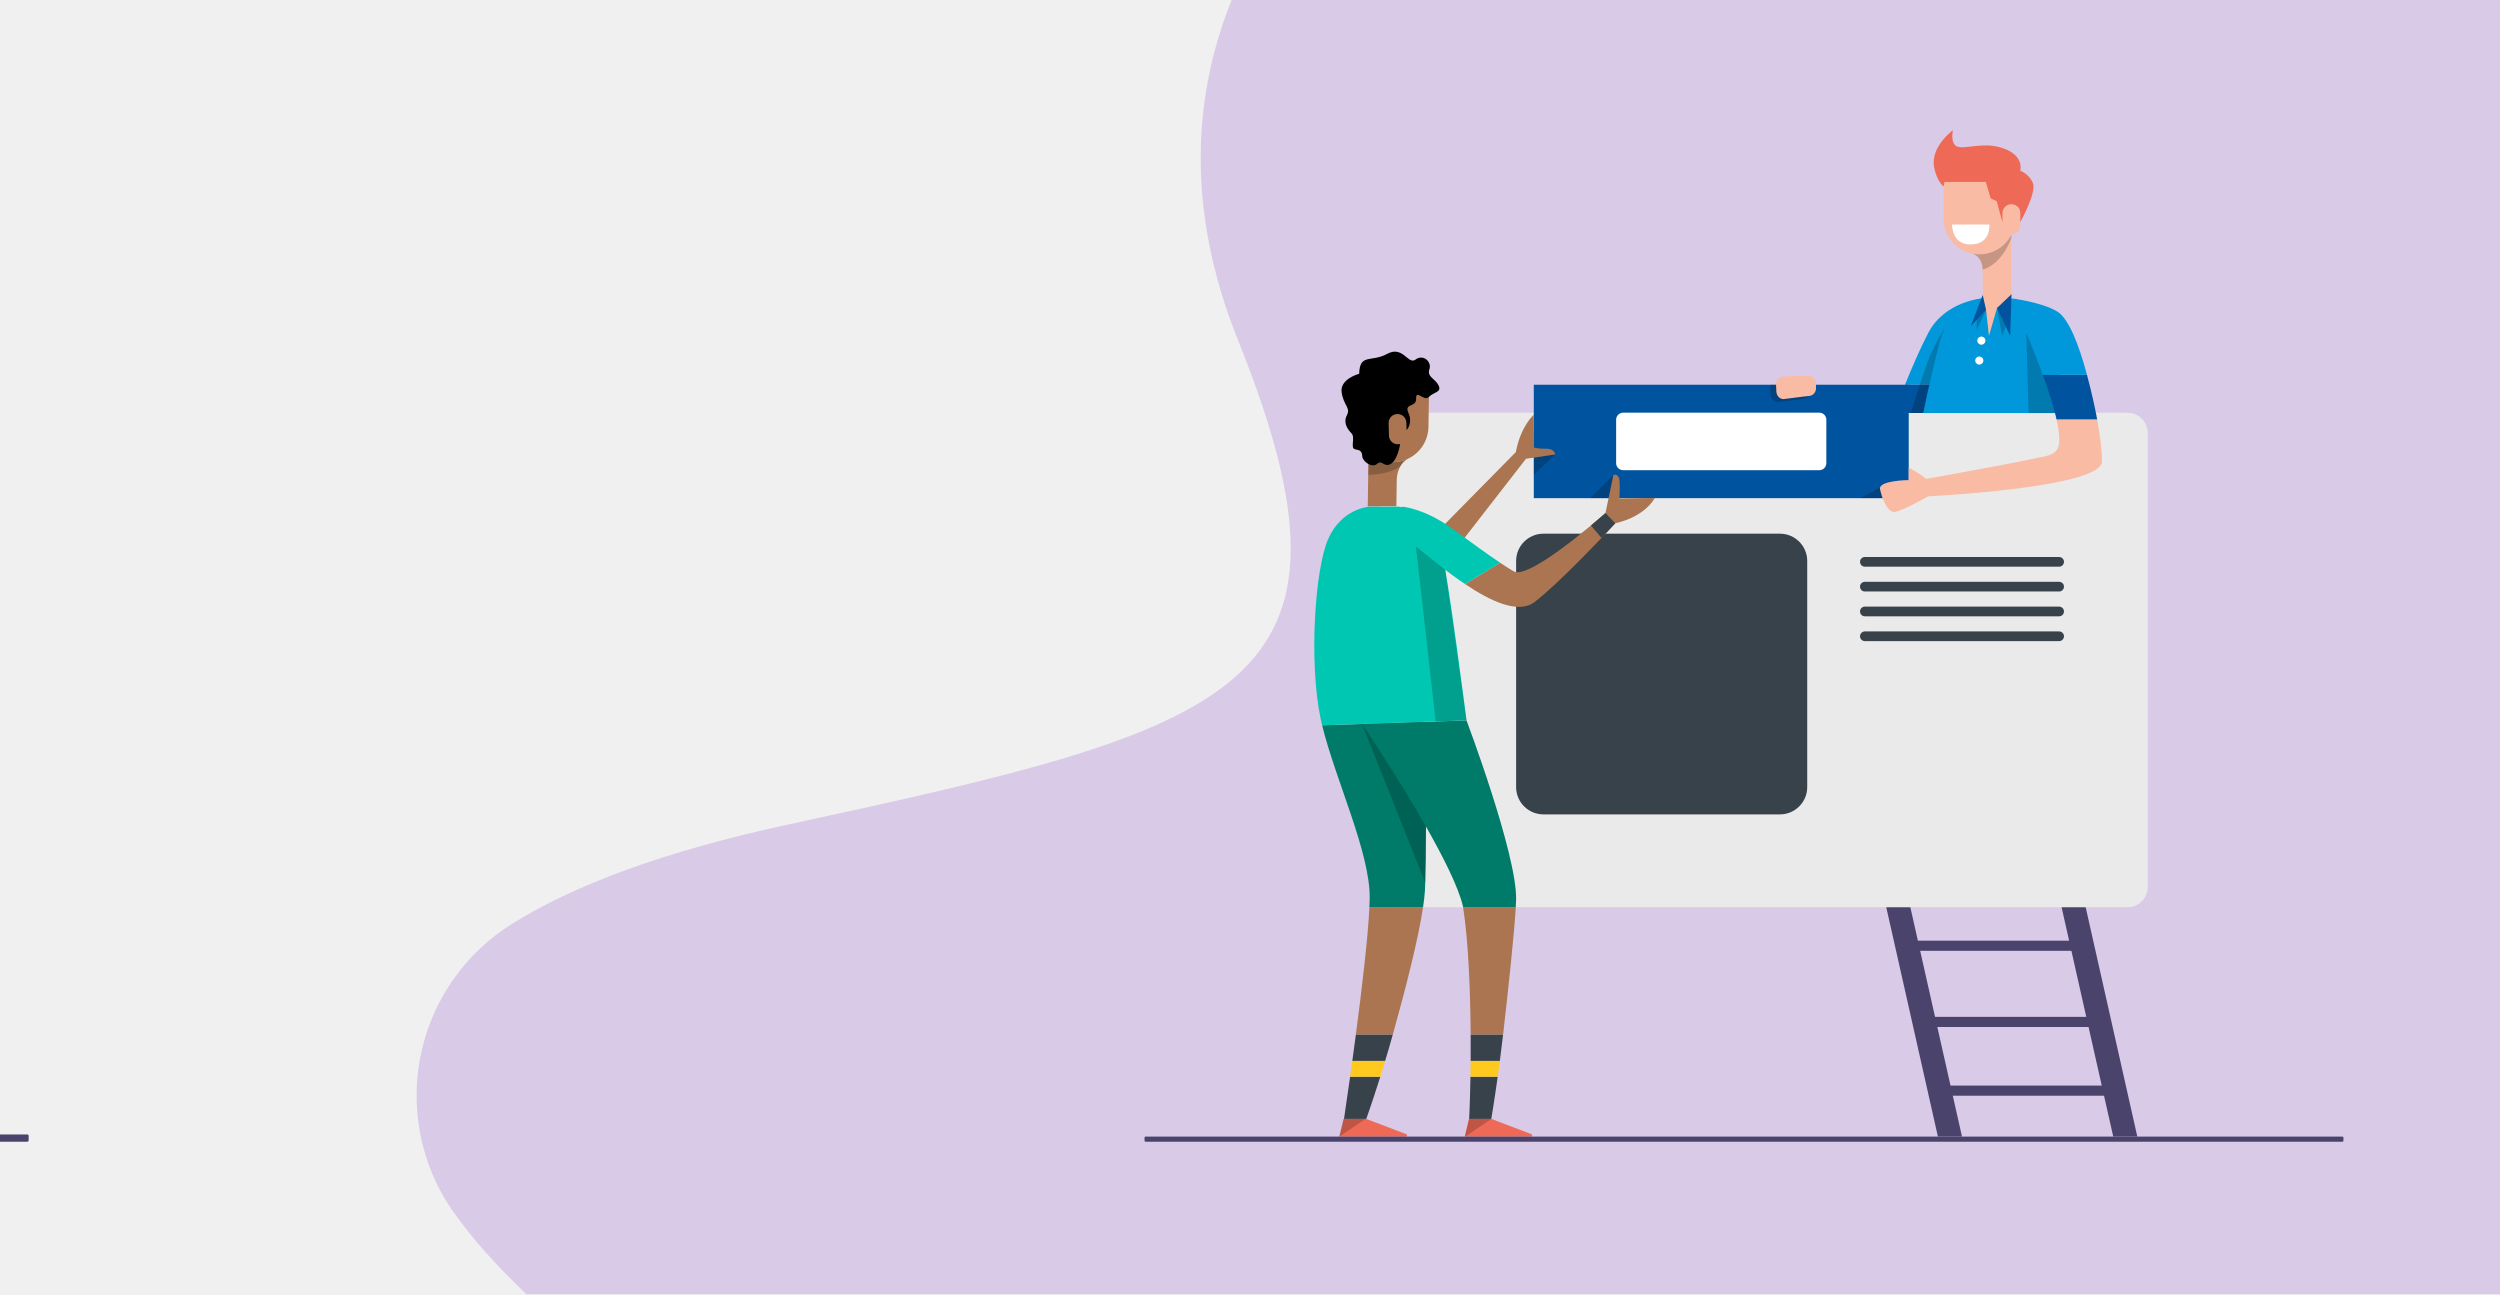
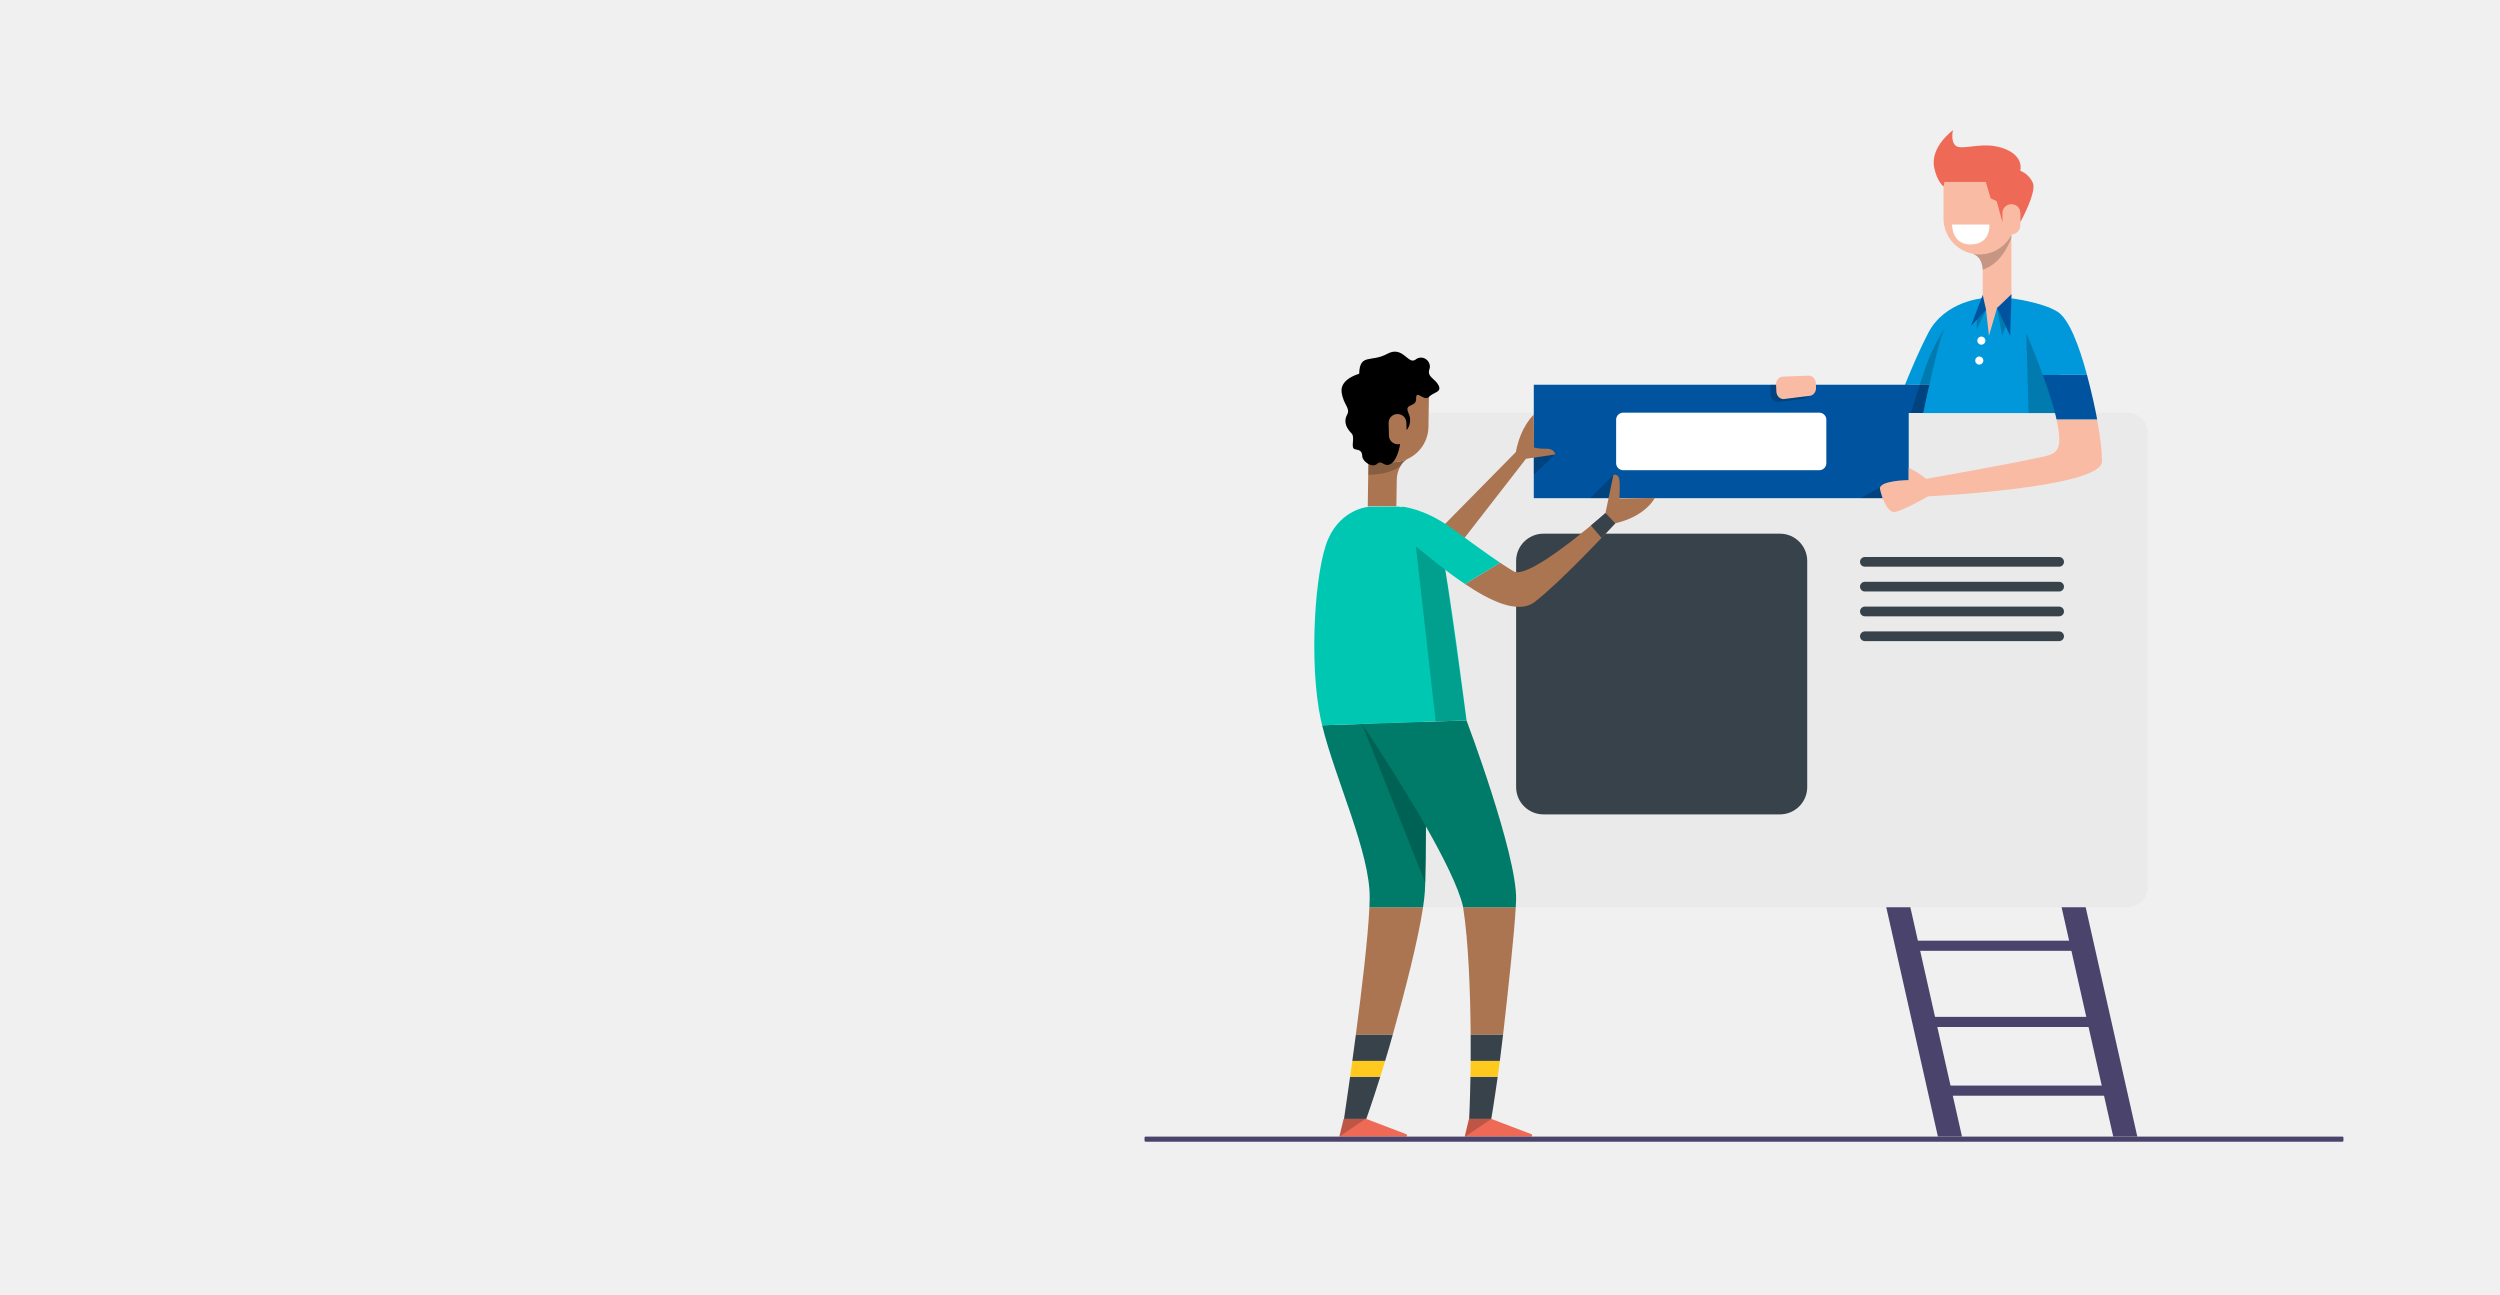
- <svg xmlns="http://www.w3.org/2000/svg" viewBox="0 0 1920 994">
+ <svg xmlns="http://www.w3.org/2000/svg" id="Download" viewBox="0 0 1920 994">
  <defs>
    <style>
      .cls-1, .cls-2 {
        fill: none;
      }

      .cls-2 {
        stroke: #37424a;
        stroke-linecap: round;
        stroke-linejoin: round;
        stroke-width: 7.44px;
      }

      .cls-3 {
        clip-path: url(#clippath);
      }

      .cls-4 {
        fill: #f9bba4;
      }

      .cls-5 {
        fill: #00549f;
      }

      .cls-6 {
        fill: #00c7b2;
      }

      .cls-7 {
        fill: #0098db;
      }

      .cls-8 {
        fill: #007b69;
      }

      .cls-9 {
        fill: #eaeaea;
      }

      .cls-10 {
        fill: #ef6a56;
      }

      .cls-11 {
        fill: #fff;
      }

      .cls-12 {
        fill: #ffc91d;
      }

      .cls-13 {
        fill: #aa7550;
      }

      .cls-14 {
        fill: #37424a;
      }

      .cls-15 {
        fill: #4a436c;
      }

      .cls-16 {
        clip-path: url(#clippath-1);
      }

      .cls-17 {
        clip-path: url(#clippath-4);
      }

      .cls-18 {
        clip-path: url(#clippath-3);
      }

      .cls-19 {
        clip-path: url(#clippath-2);
      }

      .cls-20 {
        clip-path: url(#clippath-7);
      }

      .cls-21 {
        clip-path: url(#clippath-8);
      }

      .cls-22 {
        clip-path: url(#clippath-6);
      }

      .cls-23 {
        clip-path: url(#clippath-5);
      }

      .cls-24 {
        clip-path: url(#clippath-9);
      }

      .cls-25 {
        clip-path: url(#clippath-13);
      }

      .cls-26 {
        clip-path: url(#clippath-12);
      }

      .cls-27 {
        clip-path: url(#clippath-10);
      }

      .cls-28 {
        clip-path: url(#clippath-11);
      }

      .cls-29 {
-         fill: #7f30c4;
-         fill-rule: evenodd;
-         opacity: .2;
-       }
- 
-       .cls-30 {
        opacity: .2;
      }
    </style>
    <clipPath id="clippath">
      <rect class="cls-1" x="1467.46" y="251.57" width="32.97" height="65.64" />
    </clipPath>
    <clipPath id="clippath-1">
      <rect class="cls-1" x="1428.76" y="374.36" width="17.11" height="8.23" />
    </clipPath>
    <clipPath id="clippath-2">
      <rect class="cls-1" x="1556.18" y="255.9" width="33.39" height="61.31" />
    </clipPath>
    <clipPath id="clippath-3">
      <rect class="cls-1" x="1359.55" y="295.48" width="29.47" height="13.3" />
    </clipPath>
    <clipPath id="clippath-4">
      <rect class="cls-1" x="1177.94" y="348.98" width="16.49" height="15.62" />
    </clipPath>
    <clipPath id="clippath-5">
      <rect class="cls-1" x="1221.13" y="364.72" width="18" height="17.87" />
    </clipPath>
    <clipPath id="clippath-6">
      <rect class="cls-1" x="1533.74" y="236.53" width="6.58" height="21.32" />
    </clipPath>
    <clipPath id="clippath-7">
      <rect class="cls-1" x="1518.07" y="238" width="7.2" height="15.25" />
    </clipPath>
    <clipPath id="clippath-8">
      <rect class="cls-1" x="1514.82" y="180.3" width="29.91" height="26.84" />
    </clipPath>
    <clipPath id="clippath-9">
      <rect class="cls-1" x="1046.01" y="555.99" width="49.15" height="121.94" />
    </clipPath>
    <clipPath id="clippath-10">
      <rect class="cls-1" x="1050.8" y="347.85" width="30.11" height="16.76" />
    </clipPath>
    <clipPath id="clippath-11">
      <rect class="cls-1" x="1087.41" y="419.76" width="38.87" height="134.31" />
    </clipPath>
    <clipPath id="clippath-12">
      <rect class="cls-1" x="1125.13" y="859.34" width="20.17" height="13.62" />
    </clipPath>
    <clipPath id="clippath-13">
      <rect class="cls-1" x="1028.49" y="859.34" width="20.17" height="13.62" />
    </clipPath>
  </defs>
-   <g id="Navigate">
-     <g id="Group_1477" data-name="Group 1477">
-       <g id="Group_1474" data-name="Group 1474">
-         <path id="Path_1698" data-name="Path 1698" class="cls-15" d="M-1273.56,871.29H21.02c.54,0,.98,.44,.98,.98h0v3.58c0,.54-.44,.98-.98,.98H-1273.56c-.54,0-.98-.44-.98-.98t0,0v-3.58c0-.54,.44-.98,.98-.98h0" />
-       </g>
-     </g>
-   </g>
-   <g id="Download">
-     <g id="Group_797" data-name="Group 797">
-       <path id="Path_1126" data-name="Path 1126" class="cls-29" d="M950.88,261.5c108.08,268.24,1.4,296.72-346.01,371.83-94.3,20.39-164.46,46.4-212.57,76.81-45.03,28.48-72.33,78.04-72.32,131.33h0c-.04,32.17,9.94,63.55,28.56,89.78,14.6,20.51,33.29,41.48,55.85,62.76H1920V0H945.92c-27.59,68.29-37.4,156.4,4.96,261.5" />
-     </g>
-     <g id="Group_1605" data-name="Group 1605">
-       <rect id="Rectangle_941" data-name="Rectangle 941" class="cls-15" x="1460.94" y="722.44" width="133.35" height="7.79" />
-       <path id="Path_1774" data-name="Path 1774" class="cls-15" d="M1506.81,872.89h-18.5l-77.9-345.94h18.5l77.9,345.94Z" />
-       <path id="Path_1775" data-name="Path 1775" class="cls-15" d="M1641.46,872.89h-18.5l-77.9-345.94h18.5l77.9,345.94Z" />
-       <rect id="Rectangle_942" data-name="Rectangle 942" class="cls-15" x="1478.19" y="780.95" width="133.35" height="7.79" />
-       <rect id="Rectangle_943" data-name="Rectangle 943" class="cls-15" x="1490.71" y="833.72" width="133.35" height="7.79" />
-       <g id="Group_1603" data-name="Group 1603">
-         <path id="Path_1776" data-name="Path 1776" class="cls-9" d="M1074.8,316.94h559.03c8.65,0,15.66,7.01,15.66,15.66h0v348.54c0,8.65-7.01,15.66-15.66,15.66h-559.03c-8.65,0-15.66-7.01-15.66-15.66h0V332.6c0-8.65,7.01-15.66,15.66-15.66" />
-         <path id="Path_1777" data-name="Path 1777" class="cls-14" d="M1366.97,625.45h-181.61c-11.59,0-20.98-9.39-20.98-20.98h0v-173.62c0-11.59,9.39-20.98,20.98-20.98h181.61c11.59,0,20.98,9.39,20.98,20.98v173.62c0,11.59-9.39,20.98-20.98,20.98" />
-         <path id="Path_1778" data-name="Path 1778" class="cls-7" d="M1522.74,229.11l-7.95,50.5-14.35,15.87h-37.42c5.3-13.07,11.91-28.42,17.94-39.91,12.87-24.48,41.78-26.46,41.78-26.46" />
-         <path id="Path_1779" data-name="Path 1779" class="cls-5" d="M1500.44,295.48l-23.4,21.72h-23.7s3.67-6.97,9.69-21.72h37.41Z" />
-         <g id="Group_1563" data-name="Group 1563" class="cls-30">
-           <g id="Group_1562" data-name="Group 1562">
-             <g class="cls-3">
-               <g id="Group_1561" data-name="Group 1561">
-                 <path id="Path_1780" data-name="Path 1780" d="M1493.83,251.57c-5.83,9.06-10.67,18.72-14.43,28.81-3.65,10.37-11.93,36.82-11.93,36.82h10.48l22.49-56.58-6.61-9.06Z" />
-               </g>
-             </g>
-           </g>
-         </g>
-         <rect id="Rectangle_945" data-name="Rectangle 945" class="cls-5" x="1177.95" y="295.48" width="287.95" height="87.11" />
-         <path id="Path_1781" data-name="Path 1781" class="cls-11" d="M1402.63,322.33v33.39c0,2.98-2.42,5.4-5.4,5.4h-150.64c-2.98,0-5.4-2.42-5.4-5.4v-33.39c0-2.98,2.42-5.4,5.4-5.4h150.64c2.98,0,5.4,2.42,5.4,5.4h0" />
-         <g id="Group_1566" data-name="Group 1566" class="cls-30">
-           <g id="Group_1565" data-name="Group 1565">
-             <g class="cls-16">
-               <g id="Group_1564" data-name="Group 1564">
-                 <path id="Path_1782" data-name="Path 1782" d="M1443.93,374.36l-15.16,8.23h17.11l-1.95-8.23Z" />
-               </g>
-             </g>
-           </g>
-         </g>
-         <path id="Path_1783" data-name="Path 1783" class="cls-7" d="M1544.74,229.11h-21.99s-24.94,2.43-33.1,33.72-12.58,54.38-12.58,54.38h106.16l9.8-12.06-48.29-76.04Z" />
-         <g id="Group_1569" data-name="Group 1569" class="cls-30">
-           <g id="Group_1568" data-name="Group 1568">
-             <g class="cls-19">
-               <g id="Group_1567" data-name="Group 1567">
-                 <path id="Path_1784" data-name="Path 1784" d="M1556.18,255.9l1.79,61.31h31.6l-33.39-61.31Z" />
-               </g>
-             </g>
-           </g>
-         </g>
-         <path id="Path_1785" data-name="Path 1785" class="cls-4" d="M1394.72,297.7c.11,3.18-1.94,5.92-4.72,6.28l-.98,.11-18.81,2.38c-3.12,.38-5.88-2.31-6.01-5.88l-.2-5.05c-.06-1.43,.35-2.84,1.15-4.03,.9-1.35,2.39-2.19,4.01-2.27l19.83-.73c2.96-.11,5.47,2.54,5.61,5.9l.12,3.29Z" />
-         <g id="Group_1572" data-name="Group 1572" class="cls-30">
-           <g id="Group_1571" data-name="Group 1571">
-             <g class="cls-18">
-               <g id="Group_1570" data-name="Group 1570">
-                 <path id="Path_1786" data-name="Path 1786" d="M1389.02,304.09c-.8,1.18-2.06,1.97-3.47,2.16l-19.78,2.49c-3.12,.38-5.88-2.32-6.01-5.88l-.2-5.03c-.03-.8,.09-1.6,.33-2.36h4.12v.07l.2,5.05c.14,3.56,2.89,6.25,6.01,5.88l18.8-2.38Z" />
-               </g>
-             </g>
-           </g>
-         </g>
-         <path id="Path_1787" data-name="Path 1787" class="cls-4" d="M1614.33,354.37c-.14,20.36-133.52,26.82-133.52,26.82,0,0-20.56,11.73-25.95,12.02-5.36,.27-9.59-10.73-10.99-17.52-1.42-6.79,22.03-6.99,22.03-6.99v-9.55s9.97,5.25,13.31,8.66c4.87-.87,63.25-11.31,80.83-15.2,17.8-3.94,25.71-1.83,19.36-30.53h31.2c2.49,13.46,3.76,24.86,3.72,32.29" />
-         <path id="Path_1788" data-name="Path 1788" class="cls-4" d="M1544.73,180.26v48.85h-21.99v-20.52c0-.49-.02-.98-.04-1.45-.56-10.73-7.43-12.08-7.88-12.33,1.76,.34,3.55,.51,5.34,.51,10.36,.01,19.85-5.79,24.55-15.02,0-.02,.02-.02,.02-.04" />
-         <path id="Path_1789" data-name="Path 1789" class="cls-4" d="M1547.71,145.85v21.95c0,15.2-12.32,27.53-27.53,27.53,0,0-.02,0-.02,0-1.79,0-3.58-.17-5.34-.51-12.89-2.56-22.18-13.87-22.19-27.02v-21.95c-.16-15.21,12.04-27.67,27.25-27.83s27.67,12.04,27.83,27.25c0,.19,0,.38,0,.58h0Z" />
-         <path id="Path_1790" data-name="Path 1790" class="cls-4" d="M1544.71,156.82h.07c3.76,0,6.81,3.05,6.81,6.81v9.62c0,3.76-3.05,6.81-6.81,6.81h-.07c-3.76,0-6.81-3.05-6.81-6.81v-9.61c0-3.76,3.05-6.81,6.81-6.81" />
-         <path id="Path_1791" data-name="Path 1791" class="cls-10" d="M1551.58,170.62v-6.99c0-3.76-3.05-6.81-6.81-6.81h-.07c-3.76,0-6.81,3.05-6.81,6.81v6.99l-4.43-16.09-4.65-2.23-3.69-12.6h-31.8l-.57,3.55s-4.9-3.21-7.25-14.31c-3.42-16.14,14.38-28.94,14.38-28.94,0,0-2.03,8.35,2.05,11.88,4.07,3.52,17.25-1.87,30.05,.36s21.57,9.1,19.61,18.92c4.38,1.72,7.87,5.13,9.7,9.46,2.96,7.24-9.7,30-9.7,30" />
-         <path id="Path_1792" data-name="Path 1792" class="cls-4" d="M1522.74,229.1l2.52,8.9,2.26,19.84,6.22-21.32,11-7.42-13.46-7.01-8.54,7.01Z" />
-         <path id="Path_1793" data-name="Path 1793" class="cls-5" d="M1544.84,225.93l-1.04,31.91-10.06-21.32,11.1-10.6Z" />
-         <path id="Path_1794" data-name="Path 1794" class="cls-5" d="M1522.74,226.48l-9.13,24,11.65-12.47-2.52-11.53Z" />
-         <path id="Path_1795" data-name="Path 1795" class="cls-11" d="M1499.16,172.43h28.7s1.46,16.02-15.59,15.27c-13.39-.59-13.11-15.27-13.11-15.27" />
-         <path id="Path_1796" data-name="Path 1796" class="cls-5" d="M1607.65,307.63c-1.47-6.52-3.09-13.22-4.85-19.74h-33.94c2.47,6.81,4.78,13.51,6.68,19.74,1.29,4.16,2.38,8.08,3.23,11.66,.22,.94,.42,1.85,.62,2.72l.02,.07h31.2v-.05c-.85-4.59-1.85-9.42-2.96-14.4" />
-         <g id="Group_1575" data-name="Group 1575" class="cls-30">
-           <g id="Group_1574" data-name="Group 1574">
-             <g class="cls-17">
-               <g id="Group_1573" data-name="Group 1573">
-                 <path id="Path_1797" data-name="Path 1797" d="M1194.44,348.98l-16.5,15.62v-13.15l16.5-2.47Z" />
-               </g>
-             </g>
-           </g>
-         </g>
-         <g id="Group_1578" data-name="Group 1578" class="cls-30">
-           <g id="Group_1577" data-name="Group 1577">
-             <g class="cls-23">
-               <g id="Group_1576" data-name="Group 1576">
-                 <path id="Path_1798" data-name="Path 1798" d="M1239.13,364.72l-18,17.87h14.26l3.74-17.87Z" />
-               </g>
-             </g>
-           </g>
-         </g>
-         <path id="Path_1799" data-name="Path 1799" class="cls-7" d="M1602.8,287.89h-33.94c-10.48-28.69-24.12-58.78-24.12-58.78,0,0,23.48,2.94,35.28,10.19,8.97,5.52,16.72,26.08,22.79,48.59" />
-         <g id="Group_1581" data-name="Group 1581" class="cls-30">
-           <g id="Group_1580" data-name="Group 1580">
-             <g class="cls-22">
-               <g id="Group_1579" data-name="Group 1579">
-                 <path id="Path_1800" data-name="Path 1800" d="M1533.74,236.53l3.94,21.32,2.64-7.37-6.58-13.94Z" />
-               </g>
-             </g>
-           </g>
-         </g>
-         <g id="Group_1584" data-name="Group 1584" class="cls-30">
-           <g id="Group_1583" data-name="Group 1583">
-             <g class="cls-20">
-               <g id="Group_1582" data-name="Group 1582">
-                 <path id="Path_1801" data-name="Path 1801" d="M1525.26,238l-7.2,15.25,.07-7.63,7.13-7.62Z" />
-               </g>
-             </g>
-           </g>
-         </g>
-         <g id="Group_1587" data-name="Group 1587" class="cls-30">
-           <g id="Group_1586" data-name="Group 1586">
-             <g class="cls-21">
-               <g id="Group_1585" data-name="Group 1585">
-                 <path id="Path_1802" data-name="Path 1802" d="M1544.73,182.46s-5.9,19.54-22.03,24.68c-.56-10.73-7.43-12.09-7.88-12.33,1.76,.34,3.55,.51,5.34,.51,10.36,.01,19.85-5.79,24.55-15.02l.02,2.16Z" />
-               </g>
-             </g>
-           </g>
-         </g>
-         <path id="Path_1803" data-name="Path 1803" class="cls-11" d="M1521.68,258.5c1.72,0,3.11,1.39,3.11,3.11s-1.39,3.11-3.11,3.11-3.11-1.39-3.11-3.11,1.39-3.11,3.11-3.11h0" />
-         <path id="Path_1804" data-name="Path 1804" class="cls-11" d="M1520.09,273.81c1.72,0,3.11,1.39,3.11,3.11s-1.39,3.11-3.11,3.11-3.11-1.39-3.11-3.11,1.39-3.11,3.11-3.11h0" />
-         <path id="Path_1805" data-name="Path 1805" class="cls-14" d="M1036.89,826.91h23.17c-6.08,19.34-10.77,32.45-10.77,32.45h-17.1s1.98-13.17,4.7-32.45" />
-         <path id="Path_1806" data-name="Path 1806" class="cls-14" d="M1069.69,794.46c-1.98,7.1-3.96,13.93-5.92,20.34h-25.19c.87-6.41,1.8-13.27,2.74-20.34h28.38Z" />
-         <path id="Path_1807" data-name="Path 1807" class="cls-13" d="M1092.9,696.79c-3.78,25.17-13.82,64.18-23.21,97.68h-28.38c4.54-34.39,9.31-74.28,10.39-97.68h41.19Z" />
-         <path id="Path_1808" data-name="Path 1808" class="cls-8" d="M1095.15,634.84v.02c-.02,17.49-.24,33.47-.56,43.07-.09,2.78-.2,5.03-.29,6.61-.24,3.54-.71,7.68-1.4,12.26h-41.2c.11-2.47,.18-4.74,.22-6.81,.51-34.94-26.22-90.81-36.52-132.96l30.6-1.05,12.95-.42,34.3-1.18c.78,6.23,1.29,19.21,1.56,34.72,.29,14.2,.38,30.53,.33,45.74" />
-         <path id="Path_1809" data-name="Path 1809" class="cls-14" d="M1129.32,826.91h20.92c-2.69,19.18-4.94,32.45-4.94,32.45l-16.98-.02s.65-13.06,1-32.43" />
-         <path id="Path_1810" data-name="Path 1810" class="cls-14" d="M1154.38,794.46c-.8,7.06-1.67,13.91-2.49,20.34h-22.41c.04-6.39,.07-13.24,0-20.34h24.9Z" />
-         <g id="Group_1590" data-name="Group 1590" class="cls-30">
-           <g id="Group_1589" data-name="Group 1589">
-             <g class="cls-24">
-               <g id="Group_1588" data-name="Group 1588">
-                 <path id="Path_1811" data-name="Path 1811" d="M1095.15,634.84v.02c-.02,17.49-.24,33.47-.56,43.07l-48.59-121.94,48.81,33.12c.29,14.2,.38,30.53,.33,45.74" />
-               </g>
-             </g>
-           </g>
-         </g>
-         <path id="Path_1812" data-name="Path 1812" class="cls-13" d="M1164.1,696.79c-1.11,19.89-5.58,61.52-9.71,97.68h-24.92c-.27-32.81-1.63-71.2-5.8-97.68h40.44Z" />
-         <path id="Path_1813" data-name="Path 1813" class="cls-8" d="M1164.37,690.67c-.03,1.72-.1,3.76-.27,6.12h-40.43c-.03-.24-.08-.46-.1-.68-3.4-14.64-15.1-37.9-28.4-61.27-22.28-39.23-49.14-78.85-49.14-78.85l12.95-.43,34.28-1.17,33.03-1.11s38.73,102.71,38.08,137.4" />
-         <path id="Path_1814" data-name="Path 1814" class="cls-13" d="M1270.87,382.4l-27.21,.45s.68-9.75,0-14.51-4.53-3.63-4.53-3.63l-6.13,29.3c-6.54,5.77-59.06,51.55-70.53,44.76-3.29-1.96-6.75-4.14-10.42-6.61l-26.91,16.38c19.13,12.87,40.78,23.47,53.44,13.79,19.47-14.9,55.77-53.76,61.95-60.43,23.82-5.54,30.34-19.51,30.34-19.51" />
-         <path id="Path_1815" data-name="Path 1815" class="cls-13" d="M1187.64,344.62c-3.19,.09-6.38-.19-9.5-.84l-.2-25.26s-10.05,8.68-13.76,28.65l-65.98,67,15.29,13.44,58.46-75.26,22.5-3.37s-.45-4.36-6.8-4.36" />
-         <path id="Path_1816" data-name="Path 1816" class="cls-10" d="M1145.41,859.36l30.7,11.68c.51,.22,.74,.81,.52,1.32-.16,.37-.52,.6-.93,.6h-50.56c-.13,0-.24-.11-.24-.24,0-.02,0-.03,0-.05l3.18-13.13c.03-.11,.12-.19,.24-.19h17s.07,0,.1,.02" />
-         <path id="Path_1817" data-name="Path 1817" class="cls-10" d="M1049.3,859.36l30.7,11.68c.51,.22,.74,.81,.52,1.32-.16,.37-.52,.6-.93,.6h-50.56c-.13,0-.24-.11-.24-.24,0-.02,0-.03,0-.05l3.18-13.13c.02-.11,.12-.19,.24-.19h17s.07,0,.1,.02" />
-         <path id="Path_1818" data-name="Path 1818" class="cls-13" d="M1080.91,352.5s0,.03-.02,.05c-2.24,1.29-4.09,3.17-5.34,5.43l-.02,.02c-1.88,3.31-2.85,7.06-2.83,10.86-.07,4.99-.29,19.96-.29,19.96h-21.97l.36-24.21,.24-16.76c8.14,7.37,19.88,9.2,29.87,4.65" />
-         <path id="Path_1819" data-name="Path 1819" class="cls-13" d="M1080.92,352.49c-13.86,6.29-30.2,.16-36.49-13.7-1.68-3.7-2.52-7.73-2.46-11.79l.34-21.91c0-.85,.07-1.71,.16-2.55,1.66-15.12,15.26-26.03,30.38-24.37,14.12,1.55,24.75,13.58,24.54,27.78l-.34,21.91c-.16,10.64-6.44,20.23-16.12,24.64" />
-         <g id="Group_1593" data-name="Group 1593" class="cls-30">
-           <g id="Group_1592" data-name="Group 1592">
-             <g class="cls-27">
-               <g id="Group_1591" data-name="Group 1591">
-                 <path id="Path_1820" data-name="Path 1820" d="M1080.91,352.5s0,.03-.02,.05c-2.24,1.29-4.09,3.17-5.34,5.43l-.02,.02c-4.45,3.16-12.17,6.57-24.73,6.61l.24-16.76c8.14,7.37,19.88,9.2,29.87,4.65" />
-               </g>
-             </g>
-           </g>
-         </g>
-         <path id="Path_1821" data-name="Path 1821" d="M1097.36,304.87c-3.53,3.83-9.98-6.17-9.76,1.14,.25,7.33-9.46,3.2-5.91,11.16,3.55,7.93-1.42,13.17-1.42,13.17l-.17-5.74c-.08-3.74-3.18-6.7-6.92-6.61-.02,0-.04,0-.06,0h-.05c-3.76,.1-6.72,3.23-6.61,6.99l.25,9.61c.11,3.76,3.24,6.72,7,6.61,0,0,0,0,0,0h.05c.52-.02,1.05-.09,1.56-.21,0,0-1.81,12.02-7.11,15.23-5.3,3.18-6.69-3.49-10.57,0-3.91,3.52-11.15-1.77-11.41-5.74s-1.51-4.69-5.53-5.45c-4.02-.79,.45-9.01-2.78-12.29-3.26-3.25-6.46-8.32-3.45-13.99,2.99-5.64-2.66-7.29-4.1-17.52-1.47-10.26,13.49-14.18,13.49-14.18,.35-15.89,9.33-8.57,21.49-15.28,12.19-6.68,16.1,8.74,21.78,4.38,5.67-4.4,12.67,1.53,10.66,7.47s4.36,6.98,7.04,12.39c2.65,5.41-3.91,5.06-7.47,8.86" />
-         <path id="Path_1822" data-name="Path 1822" class="cls-6" d="M1126.28,553.27l-33.03,1.11-34.28,1.17-43.56,1.47c-.44-1.66-.79-3.29-1.14-4.9-9.06-42.61-4.62-114.71,5.83-138.3,10.42-23.59,31.72-24.7,31.72-24.7h22.01s25.85,.9,32.4,28.79c6.58,27.9,20.05,135.36,20.05,135.36" />
-         <path id="Path_1823" data-name="Path 1823" class="cls-6" d="M1152.05,432.17l-26.91,16.38c-13.11-8.81-25.03-18.64-32.05-23.73-17.9-12.92-16.32-35.7-16.32-35.7,0,0,16.79,1.12,38.09,16.54,15.56,11.26,27.26,19.86,37.19,26.5" />
-         <path id="Path_1824" data-name="Path 1824" class="cls-14" d="M1233,394.02l7.53,7.89-10.56,11.22-8.14-9.55,11.17-9.55Z" />
-         <g id="Group_1596" data-name="Group 1596" class="cls-30">
-           <g id="Group_1595" data-name="Group 1595">
-             <g class="cls-28">
-               <g id="Group_1594" data-name="Group 1594">
-                 <path id="Path_1825" data-name="Path 1825" d="M1110.01,437.7l-22.6-17.95,15.2,134.32,23.66-.8-16.26-115.57Z" />
-               </g>
-             </g>
-           </g>
-         </g>
-         <path id="Path_1826" data-name="Path 1826" class="cls-12" d="M1063.77,814.8c-1.27,4.25-2.52,8.3-3.72,12.11h-23.17c.54-3.81,1.09-7.88,1.69-12.11h25.2Z" />
-         <path id="Path_1827" data-name="Path 1827" class="cls-12" d="M1151.89,814.8c-.56,4.25-1.11,8.3-1.65,12.11h-20.92c.07-3.81,.11-7.86,.15-12.11h22.41Z" />
-         <g id="Group_1599" data-name="Group 1599" class="cls-30">
-           <g id="Group_1598" data-name="Group 1598">
-             <g class="cls-26">
-               <g id="Group_1597" data-name="Group 1597">
-                 <path id="Path_1828" data-name="Path 1828" d="M1145.31,859.34l-20.17,13.62,3.17-13.62h17Z" />
-               </g>
-             </g>
-           </g>
-         </g>
-         <g id="Group_1602" data-name="Group 1602" class="cls-30">
-           <g id="Group_1601" data-name="Group 1601">
-             <g class="cls-25">
-               <g id="Group_1600" data-name="Group 1600">
-                 <path id="Path_1829" data-name="Path 1829" d="M1048.66,859.34l-20.17,13.62,3.18-13.62h16.99Z" />
-               </g>
-             </g>
-           </g>
-         </g>
-         <path id="Path_1830" data-name="Path 1830" class="cls-15" d="M879.78,872.89h919.21c.46,.04,.81,.44,.78,.9v2.14c.03,.46-.32,.86-.78,.9H879.78c-.46-.04-.81-.44-.78-.9v-2.14c-.03-.46,.32-.86,.78-.9" />
-         <line id="Line_179" data-name="Line 179" class="cls-2" x1="1581.41" y1="431.5" x2="1432.21" y2="431.5" />
-         <line id="Line_180" data-name="Line 180" class="cls-2" x1="1581.41" y1="450.55" x2="1432.21" y2="450.55" />
-         <line id="Line_181" data-name="Line 181" class="cls-2" x1="1581.41" y1="469.6" x2="1432.21" y2="469.6" />
-         <line id="Line_182" data-name="Line 182" class="cls-2" x1="1581.41" y1="488.65" x2="1432.21" y2="488.65" />
-       </g>
-     </g>
+   <rect id="Rectangle_941" data-name="Rectangle 941" class="cls-15" x="1460.94" y="722.44" width="133.35" height="7.79" />
+   <path id="Path_1774" data-name="Path 1774" class="cls-15" d="M1506.81,872.89h-18.5l-77.9-345.94h18.5l77.9,345.94Z" />
+   <path id="Path_1775" data-name="Path 1775" class="cls-15" d="M1641.46,872.89h-18.5l-77.9-345.94h18.5l77.9,345.94Z" />
+   <rect id="Rectangle_942" data-name="Rectangle 942" class="cls-15" x="1478.19" y="780.95" width="133.35" height="7.79" />
+   <rect id="Rectangle_943" data-name="Rectangle 943" class="cls-15" x="1490.71" y="833.72" width="133.35" height="7.79" />
+   <g id="Group_1603" data-name="Group 1603">
+     <path id="Path_1776" data-name="Path 1776" class="cls-9" d="M1074.8,316.94h559.03c8.65,0,15.66,7.01,15.66,15.66h0v348.54c0,8.65-7.01,15.66-15.66,15.66h-559.03c-8.65,0-15.66-7.01-15.66-15.66h0V332.6c0-8.65,7.01-15.66,15.66-15.66" />
+     <path id="Path_1777" data-name="Path 1777" class="cls-14" d="M1366.97,625.45h-181.61c-11.59,0-20.98-9.39-20.98-20.98h0v-173.62c0-11.59,9.39-20.98,20.98-20.98h181.61c11.59,0,20.98,9.39,20.98,20.98v173.62c0,11.59-9.39,20.98-20.98,20.98" />
+     <path id="Path_1778" data-name="Path 1778" class="cls-7" d="M1522.74,229.11l-7.95,50.5-14.35,15.87h-37.42c5.3-13.07,11.91-28.42,17.94-39.91,12.87-24.48,41.78-26.46,41.78-26.46" />
+     <path id="Path_1779" data-name="Path 1779" class="cls-5" d="M1500.44,295.48l-23.4,21.72h-23.7s3.67-6.97,9.69-21.72h37.41Z" />
+     <g id="Group_1563" data-name="Group 1563" class="cls-29">
+       <g id="Group_1562" data-name="Group 1562">
+         <g class="cls-3">
+           <g id="Group_1561" data-name="Group 1561">
+             <path id="Path_1780" data-name="Path 1780" d="M1493.83,251.57c-5.83,9.06-10.67,18.72-14.43,28.81-3.65,10.37-11.93,36.82-11.93,36.82h10.48l22.49-56.58-6.61-9.06Z" />
+           </g>
+         </g>
+       </g>
+     </g>
+     <rect id="Rectangle_945" data-name="Rectangle 945" class="cls-5" x="1177.95" y="295.48" width="287.95" height="87.11" />
+     <path id="Path_1781" data-name="Path 1781" class="cls-11" d="M1402.63,322.33v33.39c0,2.98-2.42,5.4-5.4,5.4h-150.64c-2.98,0-5.4-2.42-5.4-5.4v-33.39c0-2.98,2.42-5.4,5.4-5.4h150.64c2.98,0,5.4,2.42,5.4,5.4h0" />
+     <g id="Group_1566" data-name="Group 1566" class="cls-29">
+       <g id="Group_1565" data-name="Group 1565">
+         <g class="cls-16">
+           <g id="Group_1564" data-name="Group 1564">
+             <path id="Path_1782" data-name="Path 1782" d="M1443.93,374.36l-15.16,8.23h17.11l-1.95-8.23Z" />
+           </g>
+         </g>
+       </g>
+     </g>
+     <path id="Path_1783" data-name="Path 1783" class="cls-7" d="M1544.74,229.11h-21.99s-24.94,2.43-33.1,33.72-12.58,54.38-12.58,54.38h106.16l9.8-12.06-48.29-76.04Z" />
+     <g id="Group_1569" data-name="Group 1569" class="cls-29">
+       <g id="Group_1568" data-name="Group 1568">
+         <g class="cls-19">
+           <g id="Group_1567" data-name="Group 1567">
+             <path id="Path_1784" data-name="Path 1784" d="M1556.18,255.9l1.79,61.31h31.6l-33.39-61.31Z" />
+           </g>
+         </g>
+       </g>
+     </g>
+     <path id="Path_1785" data-name="Path 1785" class="cls-4" d="M1394.72,297.7c.11,3.18-1.94,5.92-4.72,6.28l-.98,.11-18.81,2.38c-3.12,.38-5.88-2.31-6.01-5.88l-.2-5.05c-.06-1.43,.35-2.84,1.15-4.03,.9-1.35,2.39-2.19,4.01-2.27l19.83-.73c2.96-.11,5.47,2.54,5.61,5.9l.12,3.29Z" />
+     <g id="Group_1572" data-name="Group 1572" class="cls-29">
+       <g id="Group_1571" data-name="Group 1571">
+         <g class="cls-18">
+           <g id="Group_1570" data-name="Group 1570">
+             <path id="Path_1786" data-name="Path 1786" d="M1389.02,304.09c-.8,1.18-2.06,1.97-3.47,2.16l-19.78,2.49c-3.12,.38-5.88-2.32-6.01-5.88l-.2-5.03c-.03-.8,.09-1.6,.33-2.36h4.12v.07l.2,5.05c.14,3.56,2.89,6.25,6.01,5.88l18.8-2.38Z" />
+           </g>
+         </g>
+       </g>
+     </g>
+     <path id="Path_1787" data-name="Path 1787" class="cls-4" d="M1614.33,354.37c-.14,20.36-133.52,26.82-133.52,26.82,0,0-20.56,11.73-25.95,12.02-5.36,.27-9.59-10.73-10.99-17.52-1.42-6.79,22.03-6.99,22.03-6.99v-9.55s9.97,5.25,13.31,8.66c4.87-.87,63.25-11.31,80.83-15.2,17.8-3.94,25.71-1.83,19.36-30.53h31.2c2.49,13.46,3.76,24.86,3.72,32.29" />
+     <path id="Path_1788" data-name="Path 1788" class="cls-4" d="M1544.73,180.26v48.85h-21.99v-20.52c0-.49-.02-.98-.04-1.45-.56-10.73-7.43-12.08-7.88-12.33,1.76,.34,3.55,.51,5.34,.51,10.36,.01,19.85-5.79,24.55-15.02,0-.02,.02-.02,.02-.04" />
+     <path id="Path_1789" data-name="Path 1789" class="cls-4" d="M1547.71,145.85v21.95c0,15.2-12.32,27.53-27.53,27.53,0,0-.02,0-.02,0-1.79,0-3.58-.17-5.34-.51-12.89-2.56-22.18-13.87-22.19-27.02v-21.95c-.16-15.21,12.04-27.67,27.25-27.83s27.67,12.04,27.83,27.25c0,.19,0,.38,0,.58h0Z" />
+     <path id="Path_1790" data-name="Path 1790" class="cls-4" d="M1544.71,156.82h.07c3.76,0,6.81,3.05,6.81,6.81v9.62c0,3.76-3.05,6.81-6.81,6.81h-.07c-3.76,0-6.81-3.05-6.81-6.81v-9.61c0-3.76,3.05-6.81,6.81-6.81" />
+     <path id="Path_1791" data-name="Path 1791" class="cls-10" d="M1551.58,170.62v-6.99c0-3.76-3.05-6.81-6.81-6.81h-.07c-3.76,0-6.81,3.05-6.81,6.81v6.99l-4.43-16.09-4.65-2.23-3.69-12.6h-31.8l-.57,3.55s-4.9-3.21-7.25-14.31c-3.42-16.14,14.38-28.94,14.38-28.94,0,0-2.03,8.35,2.05,11.88,4.07,3.52,17.25-1.87,30.05,.36s21.57,9.1,19.61,18.92c4.38,1.72,7.87,5.13,9.7,9.46,2.96,7.24-9.7,30-9.7,30" />
+     <path id="Path_1792" data-name="Path 1792" class="cls-4" d="M1522.74,229.1l2.52,8.9,2.26,19.84,6.22-21.32,11-7.42-13.46-7.01-8.54,7.01Z" />
+     <path id="Path_1793" data-name="Path 1793" class="cls-5" d="M1544.84,225.93l-1.04,31.91-10.06-21.32,11.1-10.6Z" />
+     <path id="Path_1794" data-name="Path 1794" class="cls-5" d="M1522.74,226.48l-9.13,24,11.65-12.47-2.52-11.53Z" />
+     <path id="Path_1795" data-name="Path 1795" class="cls-11" d="M1499.16,172.43h28.7s1.46,16.02-15.59,15.27c-13.39-.59-13.11-15.27-13.11-15.27" />
+     <path id="Path_1796" data-name="Path 1796" class="cls-5" d="M1607.65,307.63c-1.47-6.52-3.09-13.22-4.85-19.74h-33.94c2.47,6.81,4.78,13.51,6.68,19.74,1.29,4.16,2.38,8.08,3.23,11.66,.22,.94,.42,1.85,.62,2.72l.02,.07h31.2v-.05c-.85-4.59-1.85-9.42-2.96-14.4" />
+     <g id="Group_1575" data-name="Group 1575" class="cls-29">
+       <g id="Group_1574" data-name="Group 1574">
+         <g class="cls-17">
+           <g id="Group_1573" data-name="Group 1573">
+             <path id="Path_1797" data-name="Path 1797" d="M1194.44,348.98l-16.5,15.62v-13.15l16.5-2.47Z" />
+           </g>
+         </g>
+       </g>
+     </g>
+     <g id="Group_1578" data-name="Group 1578" class="cls-29">
+       <g id="Group_1577" data-name="Group 1577">
+         <g class="cls-23">
+           <g id="Group_1576" data-name="Group 1576">
+             <path id="Path_1798" data-name="Path 1798" d="M1239.13,364.72l-18,17.87h14.26l3.74-17.87Z" />
+           </g>
+         </g>
+       </g>
+     </g>
+     <path id="Path_1799" data-name="Path 1799" class="cls-7" d="M1602.8,287.89h-33.94c-10.48-28.69-24.12-58.78-24.12-58.78,0,0,23.48,2.94,35.28,10.19,8.97,5.52,16.72,26.08,22.79,48.59" />
+     <g id="Group_1581" data-name="Group 1581" class="cls-29">
+       <g id="Group_1580" data-name="Group 1580">
+         <g class="cls-22">
+           <g id="Group_1579" data-name="Group 1579">
+             <path id="Path_1800" data-name="Path 1800" d="M1533.74,236.53l3.94,21.32,2.64-7.37-6.58-13.94Z" />
+           </g>
+         </g>
+       </g>
+     </g>
+     <g id="Group_1584" data-name="Group 1584" class="cls-29">
+       <g id="Group_1583" data-name="Group 1583">
+         <g class="cls-20">
+           <g id="Group_1582" data-name="Group 1582">
+             <path id="Path_1801" data-name="Path 1801" d="M1525.26,238l-7.2,15.25,.07-7.63,7.13-7.62Z" />
+           </g>
+         </g>
+       </g>
+     </g>
+     <g id="Group_1587" data-name="Group 1587" class="cls-29">
+       <g id="Group_1586" data-name="Group 1586">
+         <g class="cls-21">
+           <g id="Group_1585" data-name="Group 1585">
+             <path id="Path_1802" data-name="Path 1802" d="M1544.73,182.46s-5.9,19.54-22.03,24.68c-.56-10.73-7.43-12.09-7.88-12.33,1.76,.34,3.55,.51,5.34,.51,10.36,.01,19.85-5.79,24.55-15.02l.02,2.16Z" />
+           </g>
+         </g>
+       </g>
+     </g>
+     <path id="Path_1803" data-name="Path 1803" class="cls-11" d="M1521.68,258.5c1.72,0,3.11,1.39,3.11,3.11s-1.39,3.11-3.11,3.11-3.11-1.39-3.11-3.11,1.39-3.11,3.11-3.11h0" />
+     <path id="Path_1804" data-name="Path 1804" class="cls-11" d="M1520.09,273.81c1.72,0,3.11,1.39,3.11,3.11s-1.39,3.11-3.11,3.11-3.11-1.39-3.11-3.11,1.39-3.11,3.11-3.11h0" />
+     <path id="Path_1805" data-name="Path 1805" class="cls-14" d="M1036.89,826.91h23.17c-6.08,19.34-10.77,32.45-10.77,32.45h-17.1s1.98-13.17,4.7-32.45" />
+     <path id="Path_1806" data-name="Path 1806" class="cls-14" d="M1069.69,794.46c-1.98,7.1-3.96,13.93-5.92,20.34h-25.19c.87-6.41,1.8-13.27,2.74-20.34h28.38Z" />
+     <path id="Path_1807" data-name="Path 1807" class="cls-13" d="M1092.9,696.79c-3.78,25.17-13.82,64.18-23.21,97.68h-28.38c4.54-34.39,9.31-74.28,10.39-97.68h41.19Z" />
+     <path id="Path_1808" data-name="Path 1808" class="cls-8" d="M1095.15,634.84v.02c-.02,17.49-.24,33.47-.56,43.07-.09,2.78-.2,5.03-.29,6.61-.24,3.54-.71,7.68-1.4,12.26h-41.2c.11-2.47,.18-4.74,.22-6.81,.51-34.94-26.22-90.81-36.52-132.96l30.6-1.05,12.95-.42,34.3-1.18c.78,6.23,1.29,19.21,1.56,34.72,.29,14.2,.38,30.53,.33,45.74" />
+     <path id="Path_1809" data-name="Path 1809" class="cls-14" d="M1129.32,826.91h20.92c-2.69,19.18-4.94,32.45-4.94,32.45l-16.98-.02s.65-13.06,1-32.43" />
+     <path id="Path_1810" data-name="Path 1810" class="cls-14" d="M1154.38,794.46c-.8,7.06-1.67,13.91-2.49,20.34h-22.41c.04-6.39,.07-13.24,0-20.34h24.9Z" />
+     <g id="Group_1590" data-name="Group 1590" class="cls-29">
+       <g id="Group_1589" data-name="Group 1589">
+         <g class="cls-24">
+           <g id="Group_1588" data-name="Group 1588">
+             <path id="Path_1811" data-name="Path 1811" d="M1095.15,634.84v.02c-.02,17.49-.24,33.47-.56,43.07l-48.59-121.94,48.81,33.12c.29,14.2,.38,30.53,.33,45.74" />
+           </g>
+         </g>
+       </g>
+     </g>
+     <path id="Path_1812" data-name="Path 1812" class="cls-13" d="M1164.1,696.79c-1.11,19.89-5.58,61.52-9.71,97.68h-24.92c-.27-32.81-1.63-71.2-5.8-97.68h40.44Z" />
+     <path id="Path_1813" data-name="Path 1813" class="cls-8" d="M1164.37,690.67c-.03,1.72-.1,3.76-.27,6.12h-40.43c-.03-.24-.08-.46-.1-.68-3.4-14.64-15.1-37.9-28.4-61.27-22.28-39.23-49.14-78.85-49.14-78.85l12.95-.43,34.28-1.17,33.03-1.11s38.73,102.71,38.08,137.4" />
+     <path id="Path_1814" data-name="Path 1814" class="cls-13" d="M1270.87,382.4l-27.21,.45s.68-9.75,0-14.51-4.53-3.63-4.53-3.63l-6.13,29.3c-6.54,5.77-59.06,51.55-70.53,44.76-3.29-1.96-6.75-4.14-10.42-6.61l-26.91,16.38c19.13,12.87,40.78,23.47,53.44,13.79,19.47-14.9,55.77-53.76,61.95-60.43,23.82-5.54,30.34-19.51,30.34-19.51" />
+     <path id="Path_1815" data-name="Path 1815" class="cls-13" d="M1187.64,344.62c-3.19,.09-6.38-.19-9.5-.84l-.2-25.26s-10.05,8.68-13.76,28.65l-65.98,67,15.29,13.44,58.46-75.26,22.5-3.37s-.45-4.36-6.8-4.36" />
+     <path id="Path_1816" data-name="Path 1816" class="cls-10" d="M1145.41,859.36l30.7,11.68c.51,.22,.74,.81,.52,1.32-.16,.37-.52,.6-.93,.6h-50.56c-.13,0-.24-.11-.24-.24,0-.02,0-.03,0-.05l3.18-13.13c.03-.11,.12-.19,.24-.19h17s.07,0,.1,.02" />
+     <path id="Path_1817" data-name="Path 1817" class="cls-10" d="M1049.3,859.36l30.7,11.68c.51,.22,.74,.81,.52,1.32-.16,.37-.52,.6-.93,.6h-50.56c-.13,0-.24-.11-.24-.24,0-.02,0-.03,0-.05l3.18-13.13c.02-.11,.12-.19,.24-.19h17s.07,0,.1,.02" />
+     <path id="Path_1818" data-name="Path 1818" class="cls-13" d="M1080.91,352.5s0,.03-.02,.05c-2.24,1.29-4.09,3.17-5.34,5.43l-.02,.02c-1.88,3.31-2.85,7.06-2.83,10.86-.07,4.99-.29,19.96-.29,19.96h-21.97l.36-24.21,.24-16.76c8.14,7.37,19.88,9.2,29.87,4.65" />
+     <path id="Path_1819" data-name="Path 1819" class="cls-13" d="M1080.92,352.49c-13.86,6.29-30.2,.16-36.49-13.7-1.68-3.7-2.52-7.73-2.46-11.79l.34-21.91c0-.85,.07-1.71,.16-2.55,1.66-15.12,15.26-26.03,30.38-24.37,14.12,1.55,24.75,13.58,24.54,27.78l-.34,21.91c-.16,10.64-6.44,20.23-16.12,24.64" />
+     <g id="Group_1593" data-name="Group 1593" class="cls-29">
+       <g id="Group_1592" data-name="Group 1592">
+         <g class="cls-27">
+           <g id="Group_1591" data-name="Group 1591">
+             <path id="Path_1820" data-name="Path 1820" d="M1080.91,352.5s0,.03-.02,.05c-2.24,1.29-4.09,3.17-5.34,5.43l-.02,.02c-4.45,3.16-12.17,6.57-24.73,6.61l.24-16.76c8.14,7.37,19.88,9.2,29.87,4.65" />
+           </g>
+         </g>
+       </g>
+     </g>
+     <path id="Path_1821" data-name="Path 1821" d="M1097.36,304.87c-3.53,3.83-9.98-6.17-9.76,1.14,.25,7.33-9.46,3.2-5.91,11.16,3.55,7.93-1.42,13.17-1.42,13.17l-.17-5.74c-.08-3.74-3.18-6.7-6.92-6.61-.02,0-.04,0-.06,0h-.05c-3.76,.1-6.72,3.23-6.61,6.99l.25,9.61c.11,3.76,3.24,6.72,7,6.61,0,0,0,0,0,0h.05c.52-.02,1.05-.09,1.56-.21,0,0-1.81,12.02-7.11,15.23-5.3,3.18-6.69-3.49-10.57,0-3.91,3.52-11.15-1.77-11.41-5.74s-1.51-4.69-5.53-5.45c-4.02-.79,.45-9.01-2.78-12.29-3.26-3.25-6.46-8.32-3.45-13.99,2.99-5.64-2.66-7.29-4.1-17.52-1.47-10.26,13.49-14.18,13.49-14.18,.35-15.89,9.33-8.57,21.49-15.28,12.19-6.68,16.1,8.74,21.78,4.38,5.67-4.4,12.67,1.53,10.66,7.47s4.36,6.98,7.04,12.39c2.65,5.41-3.91,5.06-7.47,8.86" />
+     <path id="Path_1822" data-name="Path 1822" class="cls-6" d="M1126.28,553.27l-33.03,1.11-34.28,1.17-43.56,1.47c-.44-1.66-.79-3.29-1.14-4.9-9.06-42.61-4.62-114.71,5.83-138.3,10.42-23.59,31.72-24.7,31.72-24.7h22.01s25.85,.9,32.4,28.79c6.58,27.9,20.05,135.36,20.05,135.36" />
+     <path id="Path_1823" data-name="Path 1823" class="cls-6" d="M1152.05,432.17l-26.91,16.38c-13.11-8.81-25.03-18.64-32.05-23.73-17.9-12.92-16.32-35.7-16.32-35.7,0,0,16.79,1.12,38.09,16.54,15.56,11.26,27.26,19.86,37.19,26.5" />
+     <path id="Path_1824" data-name="Path 1824" class="cls-14" d="M1233,394.02l7.53,7.89-10.56,11.22-8.14-9.55,11.17-9.55Z" />
+     <g id="Group_1596" data-name="Group 1596" class="cls-29">
+       <g id="Group_1595" data-name="Group 1595">
+         <g class="cls-28">
+           <g id="Group_1594" data-name="Group 1594">
+             <path id="Path_1825" data-name="Path 1825" d="M1110.01,437.7l-22.6-17.95,15.2,134.32,23.66-.8-16.26-115.57Z" />
+           </g>
+         </g>
+       </g>
+     </g>
+     <path id="Path_1826" data-name="Path 1826" class="cls-12" d="M1063.77,814.8c-1.27,4.25-2.52,8.3-3.72,12.11h-23.17c.54-3.81,1.09-7.88,1.69-12.11h25.2Z" />
+     <path id="Path_1827" data-name="Path 1827" class="cls-12" d="M1151.89,814.8c-.56,4.25-1.11,8.3-1.65,12.11h-20.92c.07-3.81,.11-7.86,.15-12.11h22.41Z" />
+     <g id="Group_1599" data-name="Group 1599" class="cls-29">
+       <g id="Group_1598" data-name="Group 1598">
+         <g class="cls-26">
+           <g id="Group_1597" data-name="Group 1597">
+             <path id="Path_1828" data-name="Path 1828" d="M1145.31,859.34l-20.17,13.62,3.17-13.62h17Z" />
+           </g>
+         </g>
+       </g>
+     </g>
+     <g id="Group_1602" data-name="Group 1602" class="cls-29">
+       <g id="Group_1601" data-name="Group 1601">
+         <g class="cls-25">
+           <g id="Group_1600" data-name="Group 1600">
+             <path id="Path_1829" data-name="Path 1829" d="M1048.66,859.34l-20.17,13.62,3.18-13.62h16.99Z" />
+           </g>
+         </g>
+       </g>
+     </g>
+     <path id="Path_1830" data-name="Path 1830" class="cls-15" d="M879.78,872.89h919.21c.46,.04,.81,.44,.78,.9v2.14c.03,.46-.32,.86-.78,.9H879.78c-.46-.04-.81-.44-.78-.9v-2.14c-.03-.46,.32-.86,.78-.9" />
+     <line id="Line_179" data-name="Line 179" class="cls-2" x1="1581.41" y1="431.5" x2="1432.21" y2="431.5" />
+     <line id="Line_180" data-name="Line 180" class="cls-2" x1="1581.41" y1="450.55" x2="1432.21" y2="450.55" />
+     <line id="Line_181" data-name="Line 181" class="cls-2" x1="1581.41" y1="469.6" x2="1432.21" y2="469.6" />
+     <line id="Line_182" data-name="Line 182" class="cls-2" x1="1581.41" y1="488.65" x2="1432.21" y2="488.65" />
  </g>
</svg>
